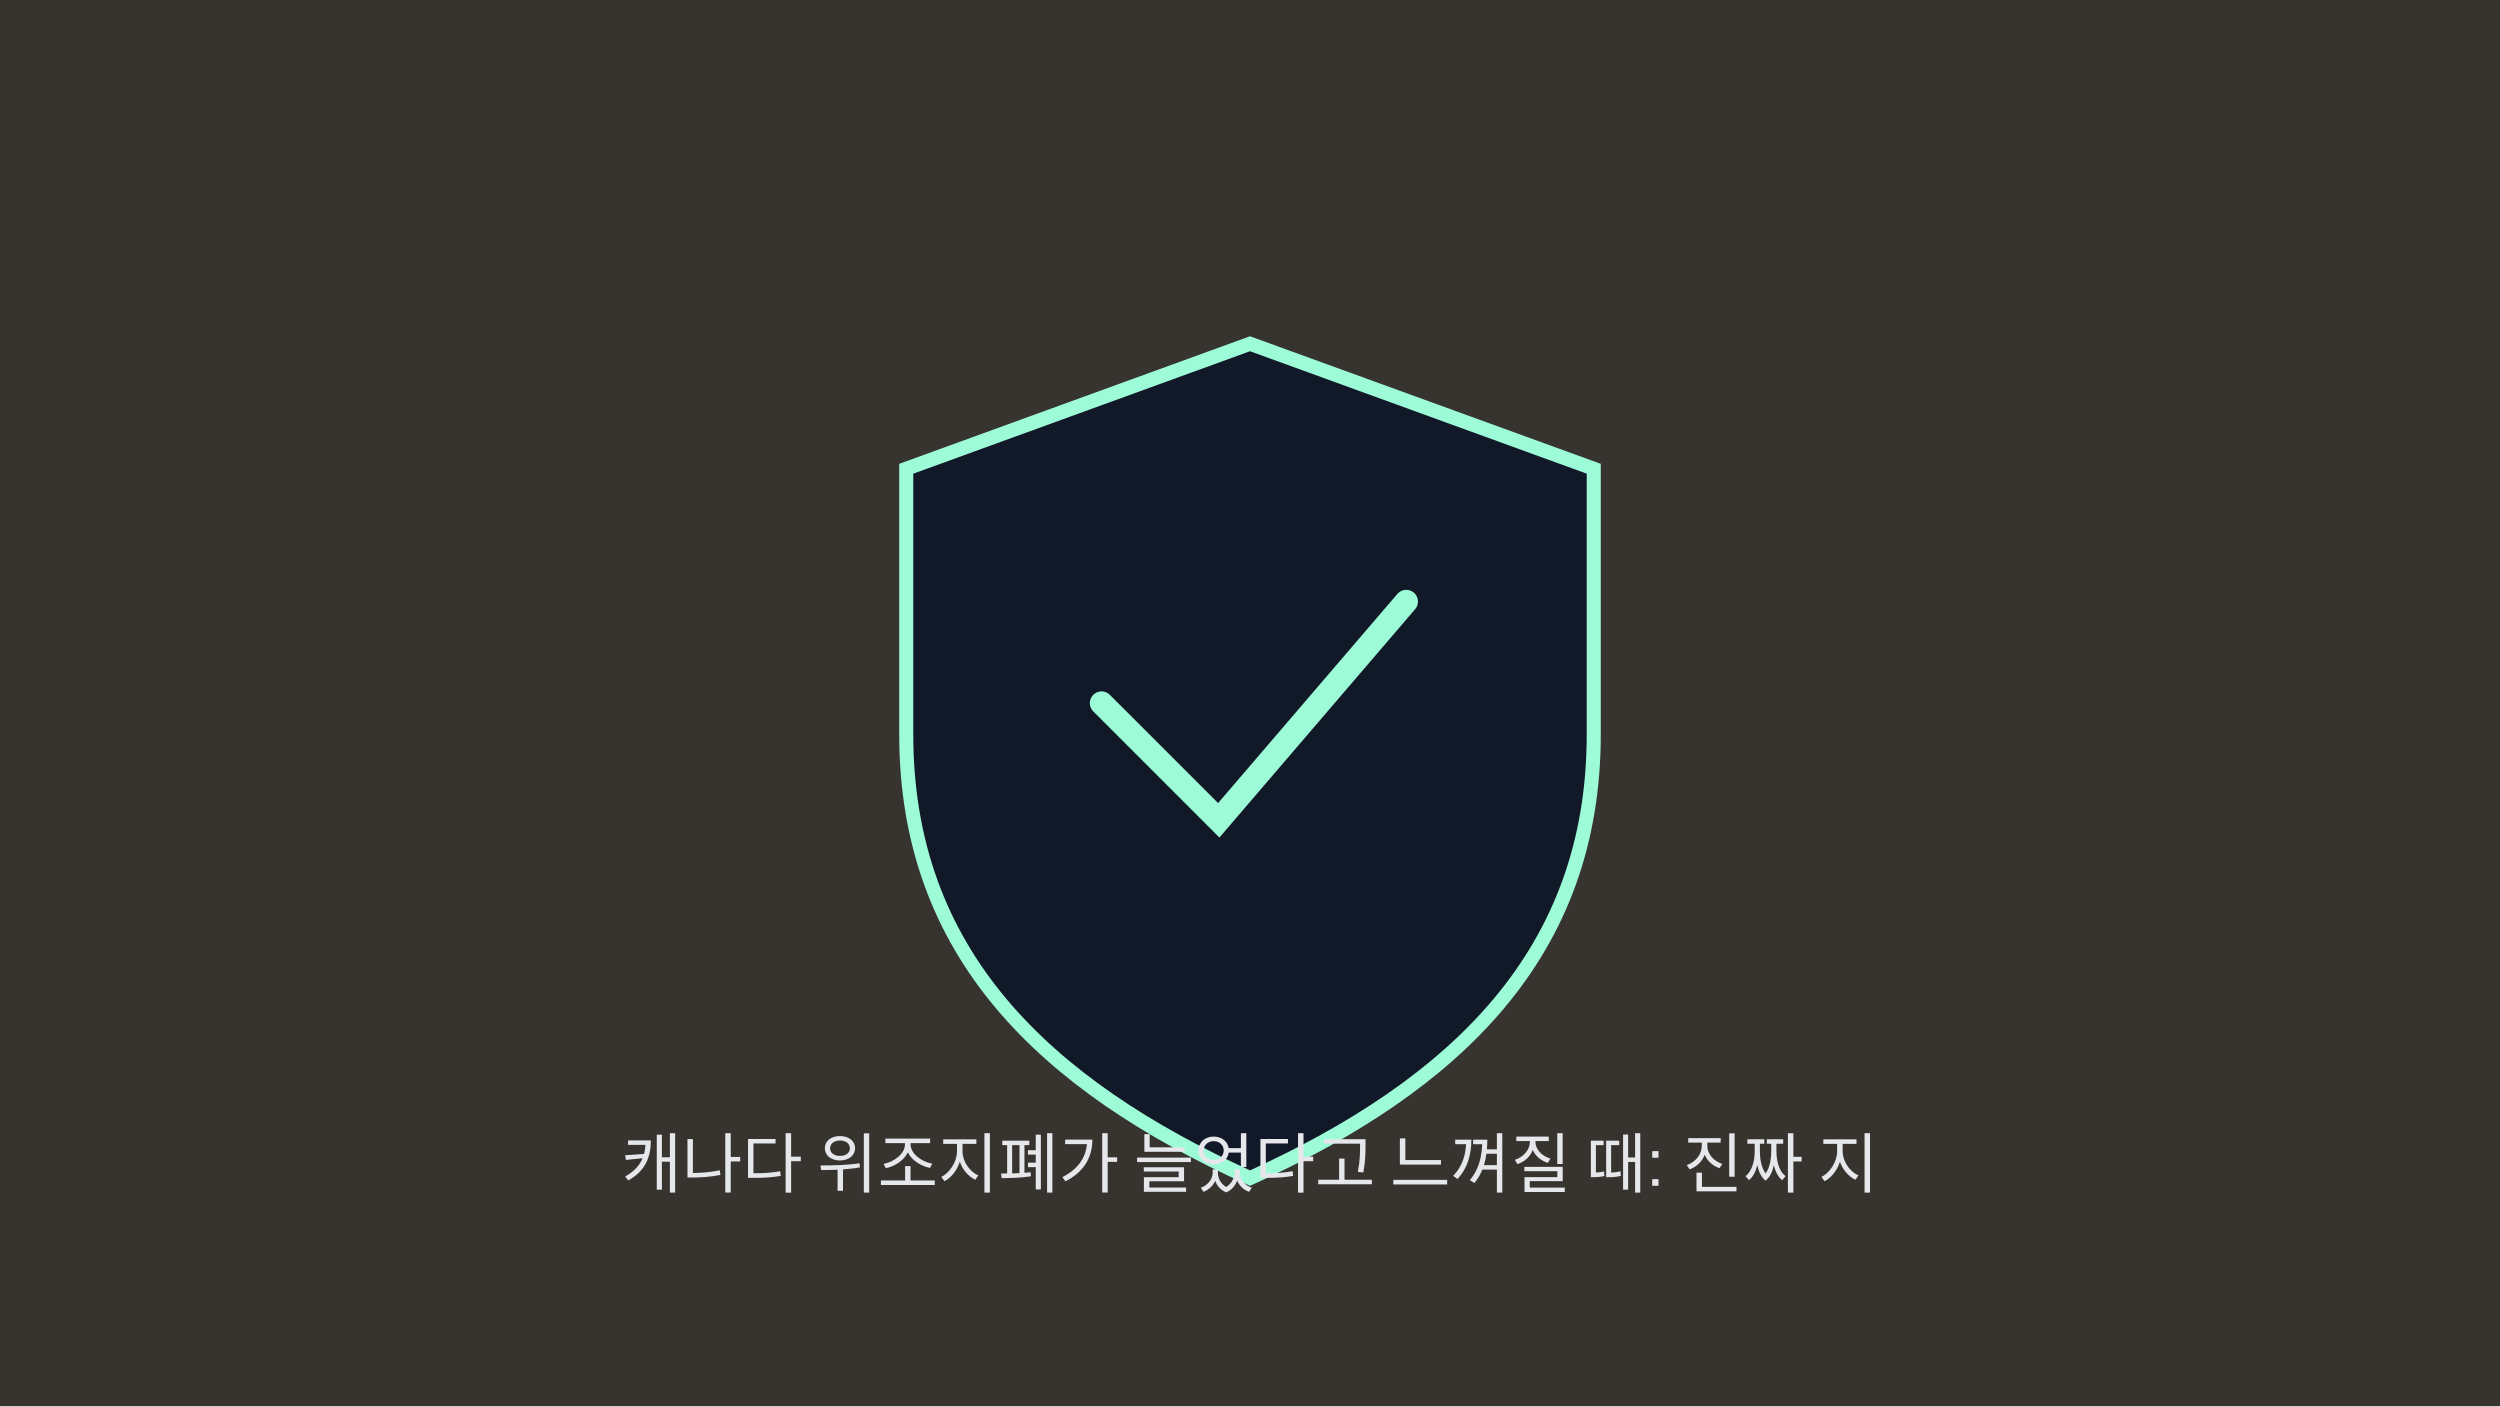
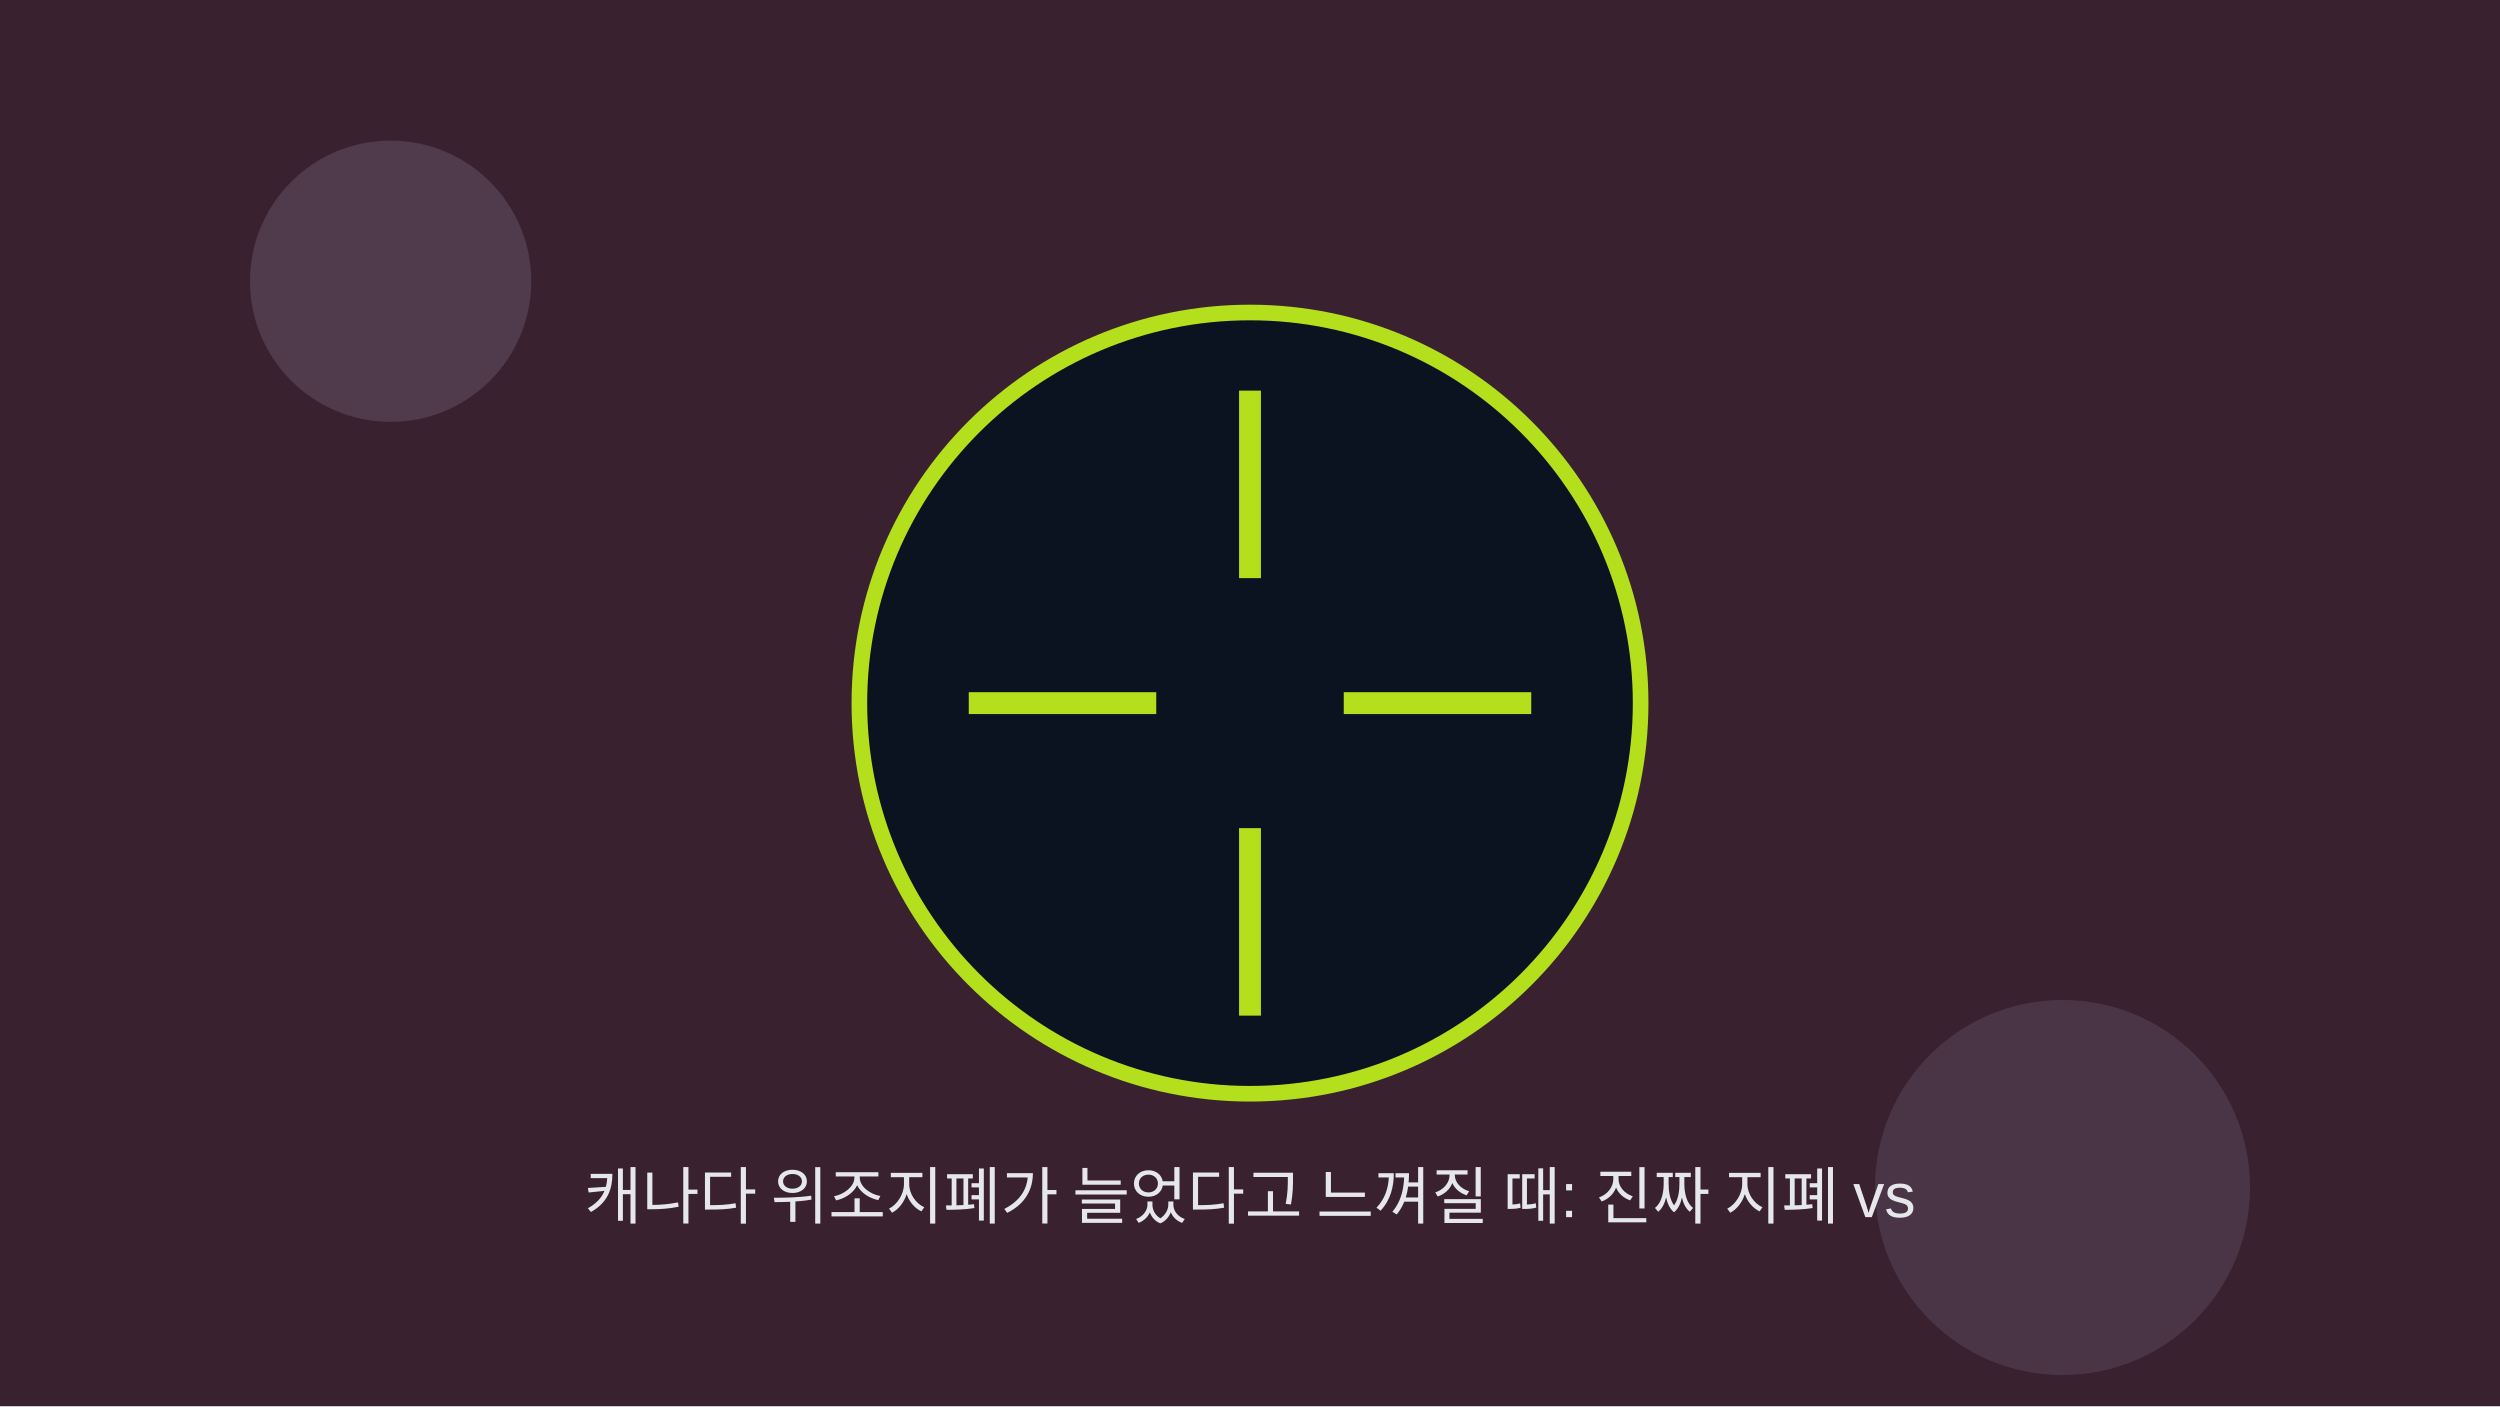
<svg xmlns="http://www.w3.org/2000/svg" width="1600" height="900" viewBox="0 0 1600 900">
-   <rect width="1600" height="900" fill="#373430" />
-   <path d="M800 220l220 80v170c0 140-88 224-220 284-132-60-220-144-220-284V300z" fill="#111827" stroke="#9dfbd8" stroke-width="9" />
-   <path d="M705 450l75 75 120-140" fill="none" stroke="#9dfbd8" stroke-width="15" stroke-linecap="round" />
-   <text x="800" y="760" font-size="42" fill="#e5e7eb" text-anchor="middle" font-family="Arial, sans-serif">캐나다 위조지폐가 늘었다고 느껴질 때: 진짜 지</text>
+   <rect width="1600" height="900" fill="#3a212f" />
+   <circle cx="250" cy="180" r="90" fill="#8e87a3" opacity="0.25" />
+   <circle cx="1320" cy="760" r="120" fill="#8e87a3" opacity="0.2" />
+   <circle cx="800" cy="450" r="250" fill="#0b1220" stroke="#b4df1c" stroke-width="10" />
+   <path d="M800 250v120M800 530v120M620 450h120M860 450h120" stroke="#b4df1c" stroke-width="14" />
+   <text x="800" y="780" font-size="40" fill="#e5e7eb" text-anchor="middle" font-family="Arial, sans-serif">캐나다 위조지폐가 늘었다고 느껴질 때: 진짜 지폐 vs</text>
</svg>
